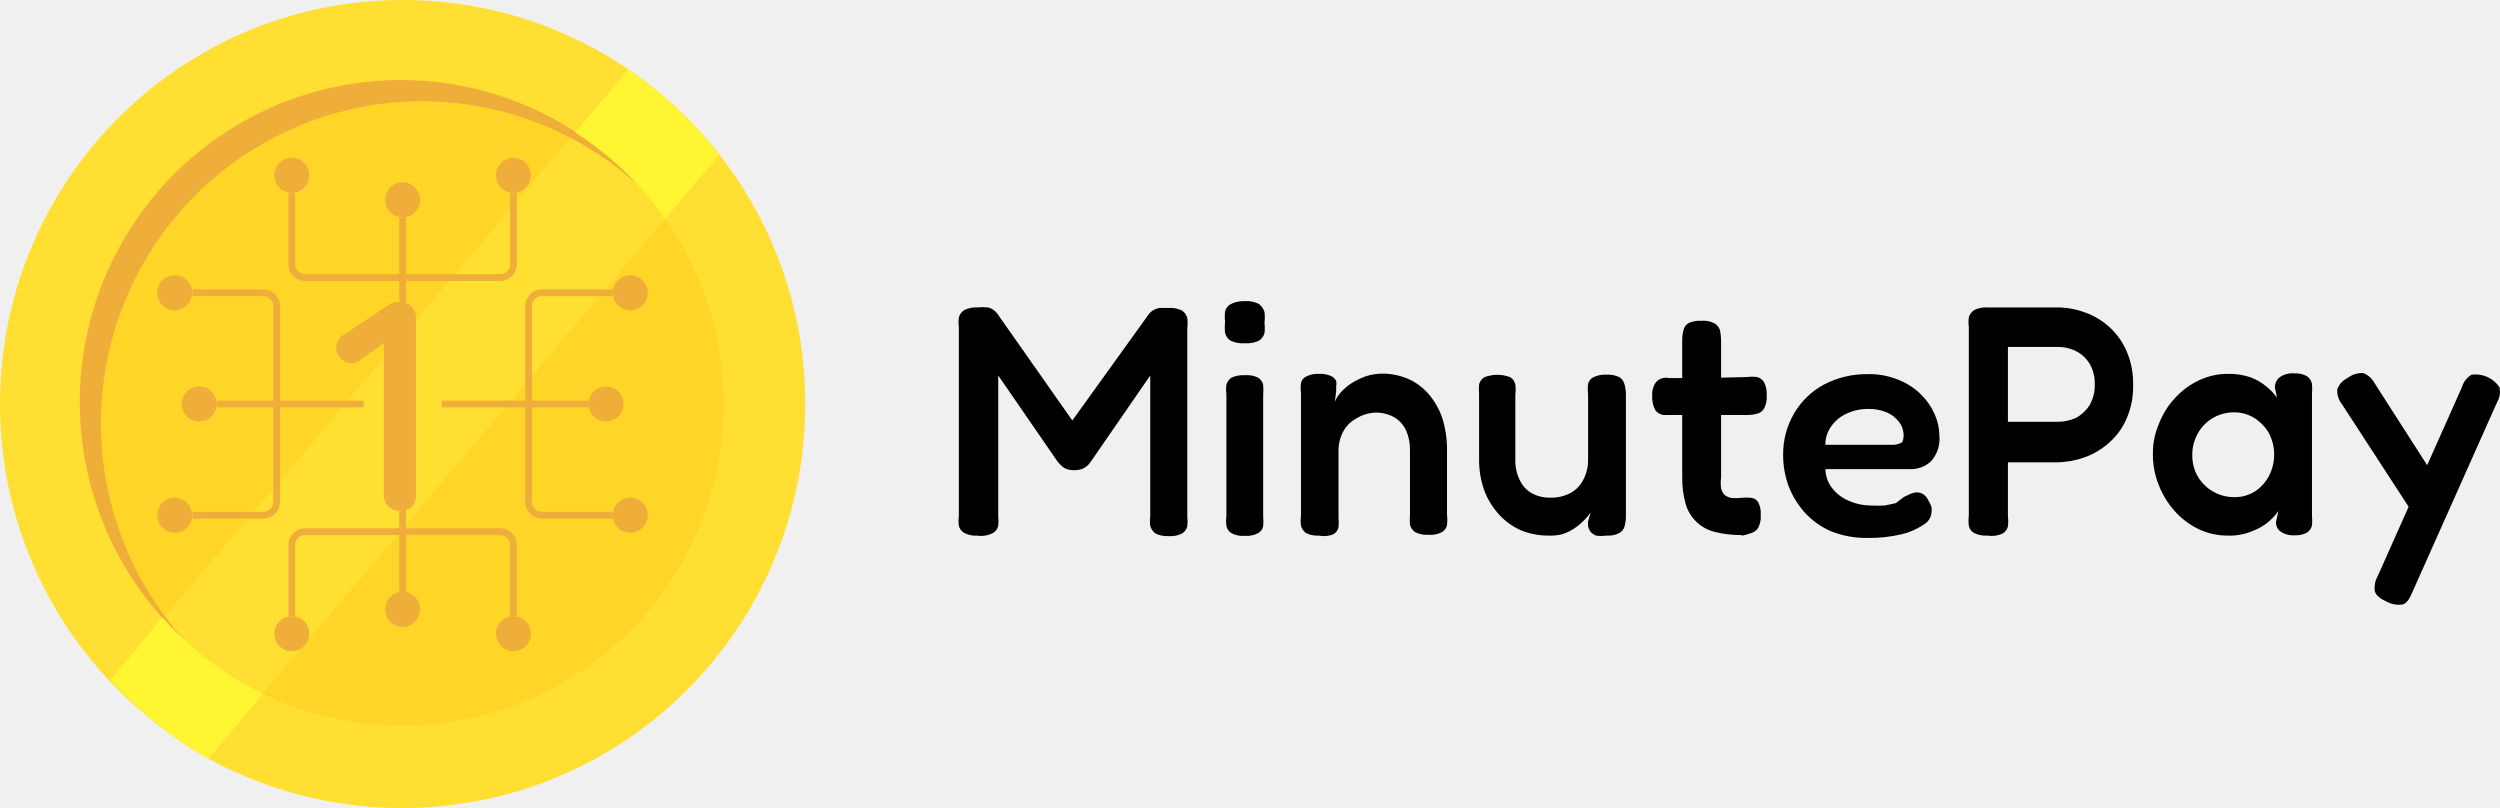
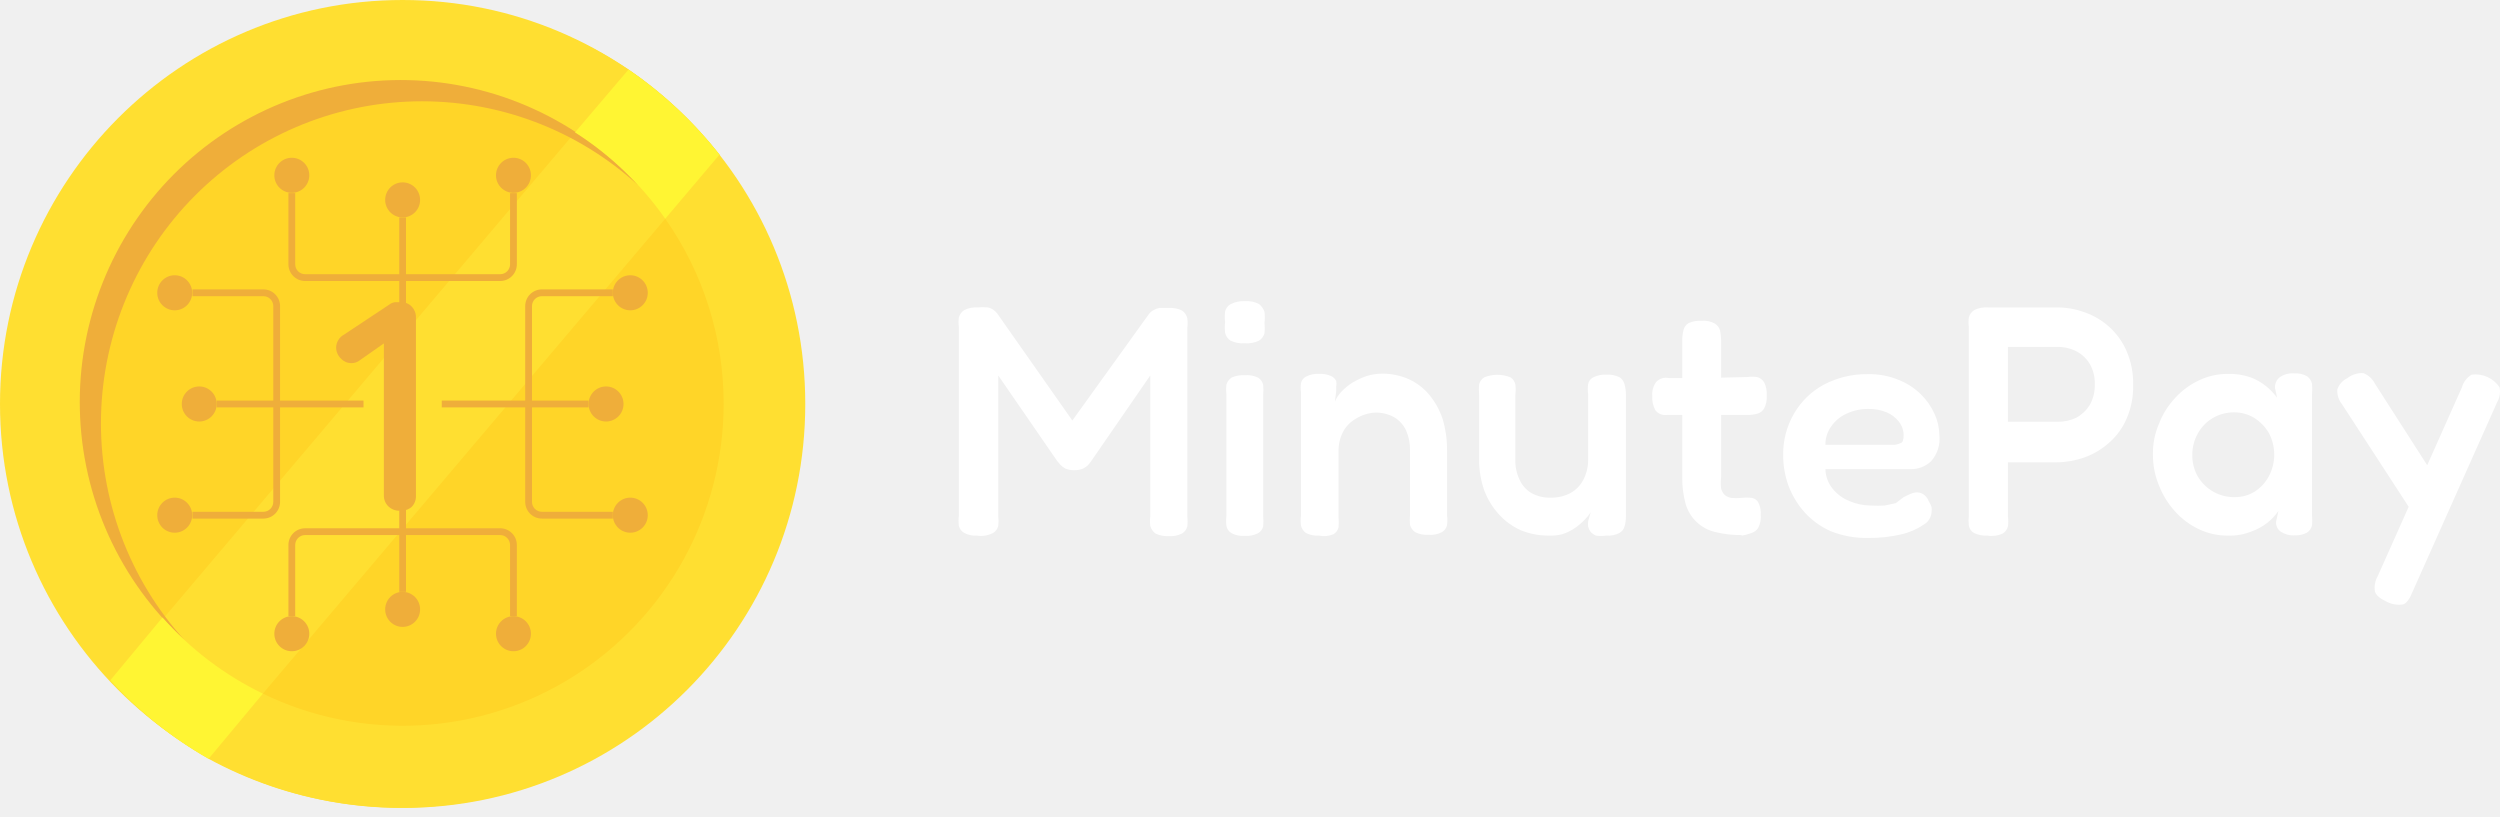
- <svg xmlns="http://www.w3.org/2000/svg" width="260" height="84" viewBox="0 0 260 84" fill="none">
-   <g clip-path="url(#clip0_1_2)">
-     <path d="M41.873 84.027C64.999 84.027 83.747 65.217 83.747 42.014C83.747 18.81 64.999 0 41.873 0C18.747 0 0 18.81 0 42.014C0 65.217 18.747 84.027 41.873 84.027Z" fill="#FFDF31" />
-     <path d="M74.824 16.082C72.132 12.672 68.941 9.69 65.359 7.238C56.83 1.518 46.504 -0.859 36.342 0.558C26.18 1.976 16.892 7.089 10.241 14.927C3.591 22.765 0.042 32.782 0.269 43.073C0.496 53.364 4.482 63.213 11.472 70.748C14.438 73.984 17.887 76.738 21.696 78.912C30.135 83.506 39.891 85.051 49.33 83.287C58.769 81.524 67.318 76.56 73.543 69.226C79.769 61.892 83.294 52.635 83.527 43.004C83.76 33.373 80.688 23.955 74.824 16.326V16.082ZM16.977 64.326L59.8 13.769C63.486 16.113 66.675 19.165 69.183 22.748L27.337 72.136C23.407 70.239 19.887 67.586 16.977 64.326V64.326Z" fill="#FFDF31" />
-     <path d="M59.8 13.769L16.977 64.326C11.621 58.292 8.619 50.518 8.526 42.437C8.432 34.357 11.253 26.515 16.469 20.357C21.685 14.2 28.943 10.141 36.906 8.93C44.869 7.72 53 9.438 59.8 13.769V13.769Z" fill="#FFD528" />
-     <path d="M75.258 42.014C75.253 47.683 73.813 53.259 71.074 58.218C68.335 63.177 64.386 67.358 59.597 70.368C54.809 73.378 49.337 75.119 43.695 75.428C38.052 75.737 32.424 74.605 27.337 72.136L69.183 22.748C73.148 28.384 75.27 35.116 75.258 42.014V42.014Z" fill="#FFD528" />
-     <path d="M66.363 19.265C60.016 13.466 51.687 10.342 43.104 10.543C34.522 10.744 26.347 14.254 20.277 20.345C14.207 26.435 10.708 34.638 10.508 43.249C10.307 51.86 13.421 60.217 19.201 66.585C15.863 63.535 13.176 59.836 11.303 55.714C9.43 51.592 8.41 47.131 8.304 42.602C8.199 38.072 9.011 33.569 10.69 29.363C12.369 25.158 14.881 21.338 18.074 18.134C21.266 14.931 25.074 12.41 29.265 10.726C33.457 9.041 37.945 8.227 42.459 8.332C46.974 8.438 51.419 9.461 55.528 11.341C59.636 13.22 63.322 15.916 66.363 19.265V19.265Z" fill="#EFAE3A" />
-     <path d="M61.21 41.66H45.941V42.367H61.21V41.66Z" fill="#EFAE3A" />
-     <path d="M63.027 43.837C64.031 43.837 64.844 43.02 64.844 42.014C64.844 41.007 64.031 40.191 63.027 40.191C62.023 40.191 61.21 41.007 61.21 42.014C61.21 43.02 62.023 43.837 63.027 43.837Z" fill="#EFAE3A" />
-     <path d="M65.549 32.272C66.553 32.272 67.366 31.456 67.366 30.449C67.366 29.442 66.553 28.626 65.549 28.626C64.546 28.626 63.732 29.442 63.732 30.449C63.732 31.456 64.546 32.272 65.549 32.272Z" fill="#EFAE3A" />
-     <path d="M55.325 42.014H54.62V31.837C54.62 31.375 54.803 30.932 55.128 30.605C55.454 30.279 55.895 30.095 56.355 30.095H63.732V30.803H56.355C56.082 30.803 55.82 30.912 55.627 31.106C55.434 31.299 55.325 31.562 55.325 31.837V42.014Z" fill="#EFAE3A" />
-     <path d="M65.549 55.401C66.553 55.401 67.366 54.585 67.366 53.578C67.366 52.571 66.553 51.755 65.549 51.755C64.546 51.755 63.732 52.571 63.732 53.578C63.732 54.585 64.546 55.401 65.549 55.401Z" fill="#EFAE3A" />
-     <path d="M63.732 53.932H56.355C55.895 53.932 55.454 53.748 55.128 53.422C54.803 53.095 54.62 52.652 54.62 52.191V42.014H55.325V52.191C55.325 52.465 55.434 52.728 55.627 52.922C55.82 53.116 56.082 53.224 56.355 53.224H63.732V53.932Z" fill="#EFAE3A" />
-     <path d="M37.805 41.66H22.537V42.367H37.805V41.66Z" fill="#EFAE3A" />
-     <path d="M20.72 43.837C21.723 43.837 22.537 43.02 22.537 42.014C22.537 41.007 21.723 40.191 20.72 40.191C19.716 40.191 18.903 41.007 18.903 42.014C18.903 43.02 19.716 43.837 20.72 43.837Z" fill="#EFAE3A" />
-     <path d="M18.17 32.272C19.174 32.272 19.988 31.456 19.988 30.449C19.988 29.442 19.174 28.626 18.17 28.626C17.167 28.626 16.353 29.442 16.353 30.449C16.353 31.456 17.167 32.272 18.17 32.272Z" fill="#EFAE3A" />
-     <path d="M29.127 42.014H28.422V31.837C28.422 31.562 28.313 31.299 28.12 31.106C27.927 30.912 27.665 30.803 27.391 30.803H20.015V30.095H27.391C27.852 30.095 28.293 30.279 28.619 30.605C28.944 30.932 29.127 31.375 29.127 31.837V42.014Z" fill="#EFAE3A" />
-     <path d="M18.17 55.401C19.174 55.401 19.988 54.585 19.988 53.578C19.988 52.571 19.174 51.755 18.17 51.755C17.167 51.755 16.353 52.571 16.353 53.578C16.353 54.585 17.167 55.401 18.17 55.401Z" fill="#EFAE3A" />
-     <path d="M27.391 53.932H20.015V53.224H27.391C27.665 53.224 27.927 53.116 28.12 52.922C28.313 52.728 28.422 52.465 28.422 52.191V42.014H29.127V52.191C29.127 52.652 28.944 53.095 28.619 53.422C28.293 53.748 27.852 53.932 27.391 53.932Z" fill="#EFAE3A" />
-     <path d="M42.226 46.231H41.521V61.551H42.226V46.231Z" fill="#EFAE3A" />
-     <path d="M41.873 65.197C42.877 65.197 43.69 64.381 43.69 63.374C43.69 62.367 42.877 61.551 41.873 61.551C40.87 61.551 40.056 62.367 40.056 63.374C40.056 64.381 40.87 65.197 41.873 65.197Z" fill="#EFAE3A" />
-     <path d="M30.347 67.728C31.351 67.728 32.164 66.912 32.164 65.905C32.164 64.898 31.351 64.082 30.347 64.082C29.344 64.082 28.53 64.898 28.53 65.905C28.53 66.912 29.344 67.728 30.347 67.728Z" fill="#EFAE3A" />
-     <path d="M30.7 64.082H29.995V56.68C29.995 56.218 30.178 55.775 30.503 55.449C30.829 55.122 31.27 54.939 31.73 54.939H41.873V55.646H31.73C31.457 55.646 31.195 55.755 31.002 55.949C30.808 56.143 30.7 56.406 30.7 56.68V64.082Z" fill="#EFAE3A" />
-     <path d="M53.399 67.728C54.403 67.728 55.216 66.912 55.216 65.905C55.216 64.898 54.403 64.082 53.399 64.082C52.396 64.082 51.582 64.898 51.582 65.905C51.582 66.912 52.396 67.728 53.399 67.728Z" fill="#EFAE3A" />
-     <path d="M53.752 64.082H53.047V56.68C53.047 56.406 52.938 56.143 52.745 55.949C52.552 55.755 52.29 55.646 52.016 55.646H41.873V54.939H52.016C52.477 54.939 52.918 55.122 53.244 55.449C53.569 55.775 53.752 56.218 53.752 56.68V64.082Z" fill="#EFAE3A" />
-     <path d="M42.226 22.612H41.521V37.932H42.226V22.612Z" fill="#EFAE3A" />
-     <path d="M41.873 22.612C42.877 22.612 43.69 21.796 43.69 20.789C43.69 19.782 42.877 18.966 41.873 18.966C40.87 18.966 40.056 19.782 40.056 20.789C40.056 21.796 40.87 22.612 41.873 22.612Z" fill="#EFAE3A" />
-     <path d="M30.347 20.054C31.351 20.054 32.164 19.238 32.164 18.231C32.164 17.224 31.351 16.408 30.347 16.408C29.344 16.408 28.53 17.224 28.53 18.231C28.53 19.238 29.344 20.054 30.347 20.054Z" fill="#EFAE3A" />
-     <path d="M41.873 29.224H31.73C31.27 29.224 30.829 29.041 30.503 28.714C30.178 28.388 29.995 27.945 29.995 27.483V20.082H30.7V27.483C30.7 27.757 30.808 28.02 31.002 28.214C31.195 28.408 31.457 28.517 31.73 28.517H41.873V29.224Z" fill="#EFAE3A" />
-     <path d="M53.399 20.054C54.403 20.054 55.216 19.238 55.216 18.231C55.216 17.224 54.403 16.408 53.399 16.408C52.396 16.408 51.582 17.224 51.582 18.231C51.582 19.238 52.396 20.054 53.399 20.054Z" fill="#EFAE3A" />
-     <path d="M52.016 29.224H41.873V28.517H52.016C52.29 28.517 52.552 28.408 52.745 28.214C52.938 28.02 53.047 27.757 53.047 27.483V20.082H53.752V27.483C53.752 27.945 53.569 28.388 53.244 28.714C52.918 29.041 52.477 29.224 52.016 29.224V29.224Z" fill="#EFAE3A" />
-     <path d="M41.548 53.116C41.333 53.12 41.119 53.081 40.919 53.002C40.718 52.922 40.536 52.804 40.382 52.653C40.231 52.504 40.112 52.326 40.033 52.13C39.954 51.933 39.916 51.722 39.921 51.51V34.857L40.328 35.429L37.453 37.442C37.194 37.658 36.867 37.774 36.531 37.769C36.326 37.766 36.124 37.721 35.938 37.637C35.751 37.553 35.584 37.431 35.446 37.279C35.292 37.132 35.169 36.954 35.085 36.758C35.001 36.561 34.958 36.35 34.958 36.136C34.964 35.861 35.042 35.593 35.185 35.359C35.328 35.125 35.53 34.933 35.771 34.803L40.49 31.674C40.662 31.537 40.869 31.452 41.087 31.429H41.684C41.895 31.418 42.107 31.454 42.304 31.534C42.5 31.614 42.678 31.736 42.823 31.891C42.968 32.042 43.082 32.221 43.157 32.418C43.231 32.614 43.265 32.824 43.257 33.034V51.592C43.262 51.804 43.223 52.015 43.144 52.211C43.065 52.408 42.946 52.586 42.795 52.735C42.443 53.017 41.997 53.153 41.548 53.116V53.116Z" fill="#EFAE3A" />
-     <path d="M101.592 55.701C101.141 55.733 100.69 55.638 100.29 55.429C100.15 55.352 100.027 55.247 99.929 55.12C99.831 54.994 99.76 54.849 99.721 54.694C99.678 54.341 99.678 53.985 99.721 53.633V34.014C99.676 33.679 99.676 33.341 99.721 33.007C99.808 32.69 100.011 32.418 100.29 32.245C100.719 32.033 101.196 31.94 101.673 31.973C102.025 31.935 102.379 31.935 102.731 31.973C102.937 32.01 103.131 32.094 103.3 32.218C103.455 32.322 103.593 32.45 103.707 32.599L111.843 44.191H111.192L119.491 32.653C119.625 32.486 119.791 32.347 119.979 32.245C120.163 32.136 120.365 32.062 120.576 32.027H121.579C122.047 31.999 122.514 32.093 122.935 32.299C123.205 32.488 123.398 32.768 123.478 33.088C123.523 33.432 123.523 33.779 123.478 34.123V53.742C123.519 54.076 123.519 54.414 123.478 54.748C123.398 55.054 123.204 55.318 122.935 55.483C122.498 55.699 122.011 55.793 121.525 55.755C121.057 55.783 120.59 55.69 120.169 55.483C119.904 55.29 119.712 55.011 119.627 54.694C119.583 54.36 119.583 54.021 119.627 53.687V39.048L113.47 47.973L113.172 48.354C113.012 48.508 112.829 48.637 112.63 48.735C112.337 48.853 112.023 48.909 111.708 48.898C111.401 48.907 111.096 48.851 110.813 48.735C110.621 48.637 110.447 48.508 110.297 48.354L109.945 47.946L103.816 39.048V53.687C103.857 54.021 103.857 54.36 103.816 54.694C103.78 54.847 103.714 54.992 103.621 55.118C103.527 55.244 103.409 55.35 103.273 55.429C102.756 55.698 102.167 55.794 101.592 55.701Z" fill="black" />
-     <path d="M129.444 35.701C128.941 35.738 128.436 35.644 127.98 35.429C127.835 35.338 127.71 35.219 127.612 35.078C127.514 34.938 127.446 34.78 127.41 34.612C127.366 34.242 127.366 33.867 127.41 33.497C127.363 33.126 127.363 32.751 127.41 32.381C127.449 32.219 127.523 32.066 127.626 31.935C127.729 31.804 127.859 31.696 128.007 31.619C128.461 31.395 128.966 31.292 129.471 31.32C129.978 31.28 130.485 31.384 130.936 31.619C131.202 31.829 131.4 32.113 131.505 32.435C131.551 32.815 131.551 33.199 131.505 33.578C131.547 33.94 131.547 34.305 131.505 34.667C131.413 34.981 131.211 35.252 130.936 35.429C130.47 35.647 129.956 35.74 129.444 35.701ZM129.444 55.728C128.975 55.769 128.505 55.674 128.088 55.456C127.947 55.377 127.825 55.268 127.731 55.136C127.637 55.005 127.574 54.853 127.546 54.694C127.501 54.351 127.501 54.003 127.546 53.66V41.007C127.504 40.672 127.504 40.334 127.546 40C127.632 39.697 127.825 39.437 128.088 39.265C128.523 39.075 128.997 38.992 129.471 39.02C129.937 38.984 130.404 39.068 130.827 39.265C130.964 39.349 131.082 39.46 131.176 39.591C131.269 39.722 131.335 39.87 131.37 40.027C131.399 40.38 131.399 40.735 131.37 41.088V53.687C131.4 54.04 131.4 54.395 131.37 54.748C131.334 54.898 131.267 55.038 131.174 55.16C131.08 55.282 130.962 55.383 130.827 55.456C130.401 55.676 129.921 55.771 129.444 55.728V55.728Z" fill="black" />
-     <path d="M137.173 55.701C136.705 55.737 136.236 55.643 135.817 55.429C135.557 55.248 135.373 54.976 135.302 54.667C135.258 54.323 135.258 53.976 135.302 53.633V40.816C135.259 40.491 135.259 40.162 135.302 39.837C135.334 39.689 135.4 39.551 135.494 39.433C135.588 39.315 135.708 39.22 135.844 39.157C136.263 38.942 136.732 38.848 137.2 38.884C137.618 38.861 138.036 38.936 138.421 39.102C138.656 39.206 138.847 39.389 138.963 39.619C139.001 39.817 139.001 40.02 138.963 40.218C138.963 40.408 138.963 40.571 138.963 40.68L138.828 41.769C138.989 41.385 139.218 41.035 139.506 40.735C139.852 40.369 140.244 40.049 140.672 39.782C141.136 39.507 141.627 39.279 142.136 39.102C142.673 38.939 143.23 38.857 143.791 38.857C144.724 38.86 145.647 39.054 146.503 39.429C147.33 39.804 148.063 40.362 148.645 41.061C149.257 41.802 149.727 42.651 150.028 43.565C150.344 44.614 150.499 45.706 150.489 46.803V53.578C150.534 53.922 150.534 54.269 150.489 54.612C150.457 54.767 150.392 54.913 150.299 55.039C150.205 55.166 150.085 55.271 149.947 55.347C149.521 55.568 149.041 55.662 148.564 55.619C148.087 55.652 147.61 55.558 147.181 55.347C146.914 55.167 146.721 54.896 146.638 54.585C146.607 54.241 146.607 53.895 146.638 53.551V46.857C146.659 46.137 146.52 45.422 146.231 44.762C145.967 44.197 145.543 43.724 145.011 43.401C144.39 43.056 143.687 42.886 142.977 42.912C142.285 42.955 141.614 43.17 141.024 43.537C140.445 43.855 139.974 44.338 139.668 44.925C139.342 45.564 139.183 46.276 139.207 46.993V53.796C139.238 54.14 139.238 54.486 139.207 54.83C139.175 54.984 139.11 55.13 139.017 55.257C138.923 55.384 138.803 55.489 138.665 55.565C138.193 55.761 137.673 55.808 137.173 55.701V55.701Z" fill="black" />
-     <path d="M161.066 55.701C160.082 55.709 159.105 55.524 158.191 55.157C157.327 54.778 156.551 54.222 155.913 53.524C155.244 52.796 154.719 51.946 154.367 51.02C154.001 49.981 153.818 48.885 153.825 47.782V41.007C153.794 40.663 153.794 40.317 153.825 39.973C153.902 39.666 154.097 39.401 154.367 39.238C155.238 38.89 156.209 38.89 157.079 39.238C157.213 39.322 157.328 39.434 157.417 39.565C157.506 39.696 157.566 39.844 157.595 40C157.639 40.343 157.639 40.691 157.595 41.034V47.782C157.569 48.506 157.718 49.224 158.029 49.877C158.282 50.456 158.709 50.941 159.249 51.265C159.861 51.609 160.555 51.778 161.256 51.755C161.983 51.777 162.702 51.608 163.344 51.265C163.915 50.946 164.378 50.463 164.673 49.877C165.009 49.231 165.177 48.511 165.161 47.782V40.98C165.117 40.636 165.117 40.289 165.161 39.946C165.191 39.794 165.256 39.651 165.35 39.528C165.444 39.406 165.565 39.306 165.704 39.238C166.133 39.027 166.61 38.933 167.087 38.966C167.555 38.938 168.022 39.031 168.443 39.238C168.705 39.417 168.889 39.69 168.958 40C169.047 40.328 169.092 40.667 169.094 41.007V53.769C169.09 54.091 169.045 54.411 168.958 54.721C168.923 54.871 168.856 55.011 168.762 55.133C168.669 55.255 168.551 55.356 168.416 55.429C167.999 55.647 167.528 55.742 167.06 55.701C166.7 55.753 166.334 55.753 165.975 55.701C165.756 55.61 165.561 55.471 165.405 55.292C165.291 55.128 165.208 54.943 165.161 54.748C165.146 54.567 165.146 54.385 165.161 54.204L165.432 53.279C165.262 53.546 165.062 53.792 164.836 54.014C164.531 54.337 164.195 54.629 163.832 54.884C163.409 55.181 162.942 55.41 162.449 55.565C161.997 55.676 161.531 55.721 161.066 55.701V55.701Z" fill="black" />
-     <path d="M173.568 39.32H177.067L181.704 39.211C182.046 39.166 182.393 39.166 182.735 39.211C183.04 39.291 183.302 39.486 183.467 39.755C183.678 40.186 183.771 40.664 183.738 41.143C183.772 41.604 183.679 42.065 183.467 42.476C183.392 42.61 183.291 42.727 183.17 42.82C183.049 42.914 182.91 42.982 182.762 43.02C182.426 43.113 182.08 43.159 181.731 43.157H177.202H173.324C173.104 43.184 172.881 43.153 172.676 43.067C172.472 42.981 172.293 42.843 172.158 42.667C171.909 42.209 171.796 41.69 171.833 41.17C171.789 40.656 171.934 40.143 172.239 39.728C172.405 39.548 172.616 39.416 172.849 39.344C173.083 39.273 173.331 39.264 173.568 39.32ZM181.189 55.646C180.23 55.664 179.272 55.554 178.341 55.32C177.624 55.147 176.965 54.786 176.431 54.275C175.898 53.764 175.509 53.119 175.304 52.408C175.06 51.522 174.941 50.606 174.951 49.687V35.374C174.949 35.016 174.995 34.659 175.087 34.313C175.121 34.166 175.184 34.028 175.273 33.906C175.361 33.785 175.473 33.682 175.602 33.605C176.028 33.415 176.493 33.331 176.958 33.361C177.427 33.32 177.897 33.414 178.314 33.633C178.591 33.795 178.795 34.058 178.884 34.367C178.951 34.699 178.987 35.036 178.992 35.374V49.66C178.944 50.039 178.944 50.423 178.992 50.803C179.057 51.059 179.188 51.294 179.372 51.483C179.571 51.636 179.804 51.738 180.05 51.782C180.393 51.815 180.738 51.815 181.081 51.782C181.45 51.737 181.823 51.737 182.193 51.782C182.336 51.805 182.472 51.861 182.59 51.946C182.708 52.031 182.804 52.143 182.871 52.272C183.065 52.669 183.15 53.11 183.115 53.551C183.155 54.021 183.061 54.493 182.843 54.912C182.664 55.179 182.394 55.372 182.084 55.456C181.75 55.578 181.405 55.669 181.053 55.728L181.189 55.646Z" fill="black" />
-     <path d="M194.234 55.946C192.916 55.968 191.607 55.727 190.383 55.238C189.353 54.78 188.43 54.113 187.671 53.279C186.961 52.479 186.4 51.557 186.016 50.558C185.637 49.53 185.444 48.443 185.447 47.347C185.421 45.818 185.815 44.312 186.586 42.993C187.324 41.73 188.394 40.695 189.678 40C191.083 39.264 192.649 38.89 194.234 38.912C195.339 38.884 196.438 39.088 197.461 39.51C198.322 39.849 199.105 40.358 199.766 41.007C200.373 41.597 200.861 42.299 201.204 43.075C201.515 43.759 201.681 44.5 201.692 45.252C201.747 45.741 201.698 46.237 201.549 46.706C201.399 47.175 201.152 47.607 200.824 47.973C200.245 48.518 199.475 48.811 198.682 48.789H189.84C189.856 49.523 190.113 50.231 190.573 50.803C191.037 51.384 191.645 51.834 192.335 52.109C193.02 52.408 193.758 52.565 194.505 52.571C195.011 52.603 195.518 52.603 196.024 52.571L197.163 52.327L197.976 51.701L198.654 51.374C198.836 51.295 199.028 51.24 199.224 51.211C199.488 51.188 199.752 51.245 199.983 51.374C200.255 51.549 200.464 51.806 200.58 52.109C200.706 52.304 200.806 52.514 200.878 52.735C200.902 52.915 200.902 53.098 200.878 53.279C200.858 53.543 200.773 53.798 200.632 54.021C200.49 54.244 200.295 54.428 200.065 54.558C199.365 55.034 198.583 55.376 197.759 55.565C196.604 55.836 195.42 55.964 194.234 55.946V55.946ZM189.84 46.258H196.783C197.093 46.279 197.403 46.213 197.678 46.068C197.868 46.068 197.976 45.687 197.976 45.279C197.977 44.766 197.805 44.267 197.488 43.864C197.155 43.432 196.716 43.095 196.214 42.884C195.613 42.634 194.966 42.514 194.315 42.531C193.529 42.519 192.75 42.687 192.037 43.02C191.393 43.31 190.839 43.771 190.437 44.354C190.038 44.907 189.829 45.575 189.84 46.258V46.258Z" fill="black" />
-     <path d="M206.682 55.701C206.205 55.734 205.728 55.64 205.299 55.429C205.156 55.352 205.033 55.243 204.939 55.111C204.845 54.979 204.783 54.827 204.756 54.667C204.715 54.323 204.715 53.976 204.756 53.633V34.014C204.712 33.679 204.712 33.341 204.756 33.007C204.844 32.69 205.047 32.418 205.326 32.245C205.755 32.033 206.232 31.94 206.709 31.973H213.896C214.895 31.967 215.887 32.142 216.825 32.49C217.768 32.82 218.636 33.338 219.374 34.014C220.142 34.71 220.753 35.564 221.164 36.517C221.641 37.624 221.872 38.822 221.842 40.027C221.877 41.233 221.646 42.432 221.164 43.537C220.752 44.498 220.132 45.353 219.347 46.041C218.601 46.706 217.736 47.224 216.798 47.565C215.857 47.899 214.867 48.073 213.869 48.082H208.824V53.714C208.867 54.058 208.867 54.405 208.824 54.748C208.745 55.054 208.551 55.318 208.282 55.483C207.783 55.717 207.225 55.793 206.682 55.701V55.701ZM208.824 43.864H213.977C214.641 43.874 215.299 43.734 215.903 43.456C216.477 43.149 216.962 42.699 217.313 42.15C217.695 41.48 217.883 40.717 217.855 39.946C217.874 39.234 217.706 38.53 217.367 37.905C217.044 37.345 216.575 36.884 216.011 36.571C215.377 36.234 214.668 36.066 213.95 36.082H208.824V43.864Z" fill="black" />
-     <path d="M238.657 55.673C238.14 55.711 237.625 55.577 237.192 55.292C237.033 55.179 236.905 55.027 236.82 54.852C236.735 54.676 236.695 54.481 236.704 54.286L236.948 53.143C236.285 54.109 235.336 54.842 234.236 55.238C233.429 55.575 232.56 55.733 231.687 55.701C230.656 55.708 229.637 55.485 228.703 55.048C227.758 54.603 226.909 53.974 226.208 53.197C225.485 52.402 224.915 51.48 224.527 50.476C224.098 49.442 223.886 48.331 223.903 47.211C223.887 46.135 224.1 45.068 224.527 44.082C224.911 43.07 225.492 42.145 226.236 41.361C226.938 40.592 227.786 39.972 228.731 39.537C229.656 39.103 230.665 38.88 231.687 38.884C232.488 38.861 233.287 38.981 234.046 39.238C234.647 39.461 235.206 39.783 235.7 40.191C236.119 40.532 236.492 40.925 236.812 41.361L236.595 40.354C236.58 40.142 236.617 39.93 236.702 39.735C236.787 39.541 236.918 39.37 237.084 39.238C237.518 38.932 238.046 38.787 238.575 38.83C239.047 38.796 239.518 38.9 239.931 39.129C240.195 39.319 240.379 39.6 240.446 39.918C240.477 40.281 240.477 40.645 240.446 41.007V53.605C240.477 53.95 240.477 54.295 240.446 54.639C240.412 54.797 240.346 54.945 240.253 55.076C240.159 55.207 240.041 55.317 239.904 55.401C239.519 55.6 239.089 55.694 238.657 55.673V55.673ZM232.419 51.701C233.146 51.708 233.86 51.51 234.48 51.129C235.093 50.736 235.597 50.193 235.945 49.551C236.32 48.853 236.516 48.072 236.516 47.279C236.516 46.486 236.32 45.705 235.945 45.007C235.568 44.376 235.048 43.844 234.426 43.456C233.796 43.074 233.073 42.877 232.338 42.884C231.556 42.878 230.787 43.085 230.114 43.483C229.463 43.868 228.929 44.423 228.568 45.088C228.181 45.777 227.984 46.557 227.998 47.347C227.987 48.12 228.184 48.881 228.568 49.551C228.962 50.22 229.527 50.771 230.203 51.149C230.88 51.527 231.645 51.717 232.419 51.701Z" fill="black" />
-     <path d="M251.403 54.095L243.565 42.041C243.211 41.605 243.037 41.05 243.077 40.49C243.261 39.975 243.642 39.554 244.135 39.32C244.606 38.952 245.193 38.769 245.789 38.803C246.306 39.007 246.73 39.395 246.982 39.891L253.193 49.578L251.403 54.095ZM248.23 62.585C247.525 62.258 247.091 61.905 246.982 61.497C246.902 60.952 247.007 60.396 247.281 59.918L256.04 40.272C256.194 39.723 256.554 39.255 257.044 38.966C257.601 38.89 258.168 38.972 258.681 39.203C259.194 39.434 259.632 39.804 259.946 40.272C260.062 40.801 259.975 41.355 259.702 41.823L250.888 61.578C250.589 62.313 250.264 62.748 249.911 62.857C249.336 62.95 248.747 62.855 248.23 62.585Z" fill="black" />
-     <path d="M27.337 72.136L21.696 78.912C17.887 76.738 14.438 73.984 11.472 70.748L16.896 64.218C19.819 67.525 23.369 70.216 27.337 72.136V72.136Z" fill="#FFF533" />
-     <path d="M74.824 16.082L69.183 22.748C66.675 19.165 63.486 16.113 59.8 13.769L65.359 7.238C68.941 9.69 72.132 12.672 74.824 16.082V16.082Z" fill="#FFF533" />
-   </g>
-   <defs>
-     <clipPath id="clip0_1_2">
-       <rect width="260" height="84" fill="white" />
-     </clipPath>
-   </defs>
+ <svg xmlns="http://www.w3.org/2000/svg" width="150" height="49" viewBox="0 0 150 49" fill="none">
+   <path d="M24.158 48.478C37.5 48.478 48.316 37.626 48.316 24.239C48.316 10.852 37.5 0 24.158 0C10.816 0 0 10.852 0 24.239C0 37.626 10.816 48.478 24.158 48.478Z" fill="#FFDF31" />
+   <path d="M43.169 9.278C41.615 7.311 39.774 5.591 37.708 4.176C32.787 0.876 26.829 -0.496 20.967 0.322C15.104 1.14 9.745 4.09 5.909 8.612C2.072 13.134 0.024 18.913 0.155 24.85C0.286 30.787 2.586 36.469 6.618 40.817C8.33 42.684 10.32 44.272 12.517 45.527C17.386 48.177 23.015 49.068 28.46 48.051C33.906 47.034 38.838 44.17 42.429 39.939C46.021 35.708 48.055 30.366 48.189 24.81C48.324 19.254 46.551 13.82 43.169 9.419V9.278ZM9.795 37.112L34.5 7.944C36.627 9.296 38.467 11.057 39.914 13.124L15.772 41.618C13.504 40.523 11.473 38.992 9.795 37.112V37.112Z" fill="#FFDF31" />
+   <path d="M34.5 7.944L9.795 37.112C6.704 33.63 4.973 29.145 4.919 24.483C4.865 19.822 6.492 15.297 9.501 11.745C12.511 8.192 16.698 5.851 21.292 5.152C25.886 4.454 30.577 5.445 34.5 7.944V7.944Z" fill="#FFD528" />
+   <path d="M43.419 24.239C43.416 27.51 42.585 30.727 41.005 33.588C39.425 36.449 37.146 38.861 34.384 40.597C31.621 42.334 28.464 43.339 25.209 43.517C21.954 43.695 18.706 43.042 15.772 41.618L39.914 13.124C42.201 16.376 43.426 20.259 43.419 24.239V24.239Z" fill="#FFD528" />
+   <path d="M38.287 11.115C34.625 7.769 29.82 5.967 24.868 6.083C19.917 6.199 15.2 8.224 11.698 11.738C8.196 15.251 6.178 19.984 6.062 24.952C5.947 29.919 7.743 34.741 11.078 38.415C9.152 36.655 7.602 34.521 6.521 32.143C5.44 29.765 4.852 27.191 4.791 24.578C4.73 21.965 5.198 19.367 6.167 16.941C7.136 14.514 8.585 12.31 10.427 10.462C12.269 8.614 14.466 7.16 16.884 6.188C19.302 5.216 21.892 4.746 24.496 4.807C27.101 4.868 29.666 5.459 32.036 6.543C34.406 7.627 36.533 9.182 38.287 11.115V11.115Z" fill="#EFAE3A" />
+   <path d="M35.314 24.035H26.505V24.443H35.314V24.035Z" fill="#EFAE3A" />
+   <path d="M36.362 25.291C36.941 25.291 37.411 24.82 37.411 24.239C37.411 23.658 36.941 23.187 36.362 23.187C35.783 23.187 35.314 23.658 35.314 24.239C35.314 24.82 35.783 25.291 36.362 25.291Z" fill="#EFAE3A" />
+   <path d="M37.817 18.619C38.396 18.619 38.866 18.148 38.866 17.567C38.866 16.986 38.396 16.515 37.817 16.515C37.238 16.515 36.769 16.986 36.769 17.567C36.769 18.148 37.238 18.619 37.817 18.619Z" fill="#EFAE3A" />
+   <path d="M31.919 24.239H31.512V18.368C31.512 18.101 31.617 17.846 31.805 17.657C31.993 17.469 32.248 17.363 32.513 17.363H36.769V17.771H32.513C32.356 17.771 32.204 17.834 32.093 17.946C31.981 18.058 31.919 18.209 31.919 18.368V24.239Z" fill="#EFAE3A" />
+   <path d="M37.817 31.963C38.396 31.963 38.866 31.492 38.866 30.911C38.866 30.33 38.396 29.859 37.817 29.859C37.238 29.859 36.769 30.33 36.769 30.911C36.769 31.492 37.238 31.963 37.817 31.963Z" fill="#EFAE3A" />
+   <path d="M36.769 31.115H32.513C32.248 31.115 31.993 31.009 31.805 30.821C31.617 30.632 31.512 30.377 31.512 30.11V24.239H31.919V30.11C31.919 30.269 31.981 30.42 32.093 30.532C32.204 30.644 32.356 30.707 32.513 30.707H36.769V31.115Z" fill="#EFAE3A" />
+   <path d="M21.811 24.035H13.002V24.443H21.811V24.035Z" fill="#EFAE3A" />
+   <path d="M11.954 25.291C12.533 25.291 13.002 24.82 13.002 24.239C13.002 23.658 12.533 23.187 11.954 23.187C11.375 23.187 10.906 23.658 10.906 24.239C10.906 24.82 11.375 25.291 11.954 25.291Z" fill="#EFAE3A" />
+   <path d="M10.483 18.619C11.062 18.619 11.531 18.148 11.531 17.567C11.531 16.986 11.062 16.515 10.483 16.515C9.904 16.515 9.435 16.986 9.435 17.567C9.435 18.148 9.904 18.619 10.483 18.619Z" fill="#EFAE3A" />
+   <path d="M16.804 24.239H16.397V18.368C16.397 18.209 16.335 18.058 16.223 17.946C16.112 17.834 15.961 17.771 15.803 17.771H11.547V17.363H15.803C16.069 17.363 16.323 17.469 16.511 17.657C16.699 17.846 16.804 18.101 16.804 18.368V24.239Z" fill="#EFAE3A" />
+   <path d="M10.483 31.963C11.062 31.963 11.531 31.492 11.531 30.911C11.531 30.33 11.062 29.859 10.483 29.859C9.904 29.859 9.435 30.33 9.435 30.911C9.435 31.492 9.904 31.963 10.483 31.963Z" fill="#EFAE3A" />
+   <path d="M15.803 31.115H11.547V30.707H15.803C15.961 30.707 16.112 30.644 16.223 30.532C16.335 30.42 16.397 30.269 16.397 30.11V24.239H16.804V30.11C16.804 30.377 16.699 30.632 16.511 30.821C16.323 31.009 16.069 31.115 15.803 31.115Z" fill="#EFAE3A" />
+   <path d="M24.361 26.672H23.955V35.511H24.361V26.672Z" fill="#EFAE3A" />
+   <path d="M24.158 37.614C24.737 37.614 25.206 37.144 25.206 36.563C25.206 35.982 24.737 35.511 24.158 35.511C23.579 35.511 23.11 35.982 23.11 36.563C23.11 37.144 23.579 37.614 24.158 37.614Z" fill="#EFAE3A" />
+   <path d="M17.508 39.074C18.087 39.074 18.557 38.603 18.557 38.023C18.557 37.442 18.087 36.971 17.508 36.971C16.929 36.971 16.46 37.442 16.46 38.023C16.46 38.603 16.929 39.074 17.508 39.074Z" fill="#EFAE3A" />
+   <path d="M17.712 36.971H17.305V32.701C17.305 32.434 17.41 32.179 17.598 31.99C17.786 31.802 18.041 31.696 18.306 31.696H24.158V32.104H18.306C18.149 32.104 17.997 32.167 17.886 32.279C17.774 32.391 17.712 32.542 17.712 32.701V36.971Z" fill="#EFAE3A" />
+   <path d="M30.808 39.074C31.387 39.074 31.856 38.603 31.856 38.023C31.856 37.442 31.387 36.971 30.808 36.971C30.229 36.971 29.759 37.442 29.759 38.023C29.759 38.603 30.229 39.074 30.808 39.074Z" fill="#EFAE3A" />
+   <path d="M31.011 36.971H30.604V32.701C30.604 32.542 30.542 32.391 30.43 32.279C30.319 32.167 30.168 32.104 30.01 32.104H24.158V31.696H30.01C30.275 31.696 30.53 31.802 30.718 31.99C30.906 32.179 31.011 32.434 31.011 32.701V36.971Z" fill="#EFAE3A" />
+   <path d="M24.361 13.046H23.955V21.884H24.361V13.046Z" fill="#EFAE3A" />
+   <path d="M24.158 13.046C24.737 13.046 25.206 12.575 25.206 11.994C25.206 11.413 24.737 10.942 24.158 10.942C23.579 10.942 23.11 11.413 23.11 11.994C23.11 12.575 23.579 13.046 24.158 13.046Z" fill="#EFAE3A" />
+   <path d="M17.508 11.57C18.087 11.57 18.557 11.099 18.557 10.518C18.557 9.937 18.087 9.466 17.508 9.466C16.929 9.466 16.46 9.937 16.46 10.518C16.46 11.099 16.929 11.57 17.508 11.57Z" fill="#EFAE3A" />
+   <path d="M24.158 16.86H18.306C18.041 16.86 17.786 16.755 17.598 16.566C17.41 16.378 17.305 16.122 17.305 15.856V11.586H17.712V15.856C17.712 16.014 17.774 16.166 17.886 16.278C17.997 16.39 18.149 16.452 18.306 16.452H24.158V16.86Z" fill="#EFAE3A" />
+   <path d="M30.808 11.57C31.387 11.57 31.856 11.099 31.856 10.518C31.856 9.937 31.387 9.466 30.808 9.466C30.229 9.466 29.759 9.937 29.759 10.518C29.759 11.099 30.229 11.57 30.808 11.57Z" fill="#EFAE3A" />
+   <path d="M30.01 16.86H24.158V16.452H30.01C30.168 16.452 30.319 16.39 30.43 16.278C30.542 16.166 30.604 16.014 30.604 15.856V11.586H31.011V15.856C31.011 16.122 30.906 16.378 30.718 16.566C30.53 16.755 30.275 16.86 30.01 16.86V16.86Z" fill="#EFAE3A" />
+   <path d="M23.97 30.644C23.846 30.646 23.723 30.624 23.607 30.578C23.492 30.532 23.387 30.464 23.298 30.377C23.211 30.291 23.142 30.189 23.096 30.075C23.051 29.962 23.029 29.84 23.032 29.718V20.11L23.266 20.44L21.608 21.602C21.459 21.726 21.27 21.793 21.076 21.79C20.958 21.788 20.841 21.763 20.733 21.714C20.626 21.665 20.529 21.595 20.45 21.507C20.361 21.422 20.29 21.32 20.242 21.207C20.193 21.093 20.168 20.971 20.168 20.848C20.172 20.69 20.217 20.535 20.299 20.4C20.382 20.265 20.498 20.154 20.638 20.079L23.36 18.273C23.459 18.195 23.579 18.146 23.704 18.132H24.049C24.171 18.126 24.293 18.147 24.406 18.193C24.52 18.239 24.622 18.309 24.706 18.399C24.79 18.486 24.855 18.59 24.898 18.703C24.941 18.816 24.961 18.937 24.956 19.058V29.765C24.959 29.887 24.937 30.009 24.891 30.122C24.845 30.236 24.777 30.338 24.69 30.424C24.487 30.587 24.229 30.666 23.97 30.644V30.644Z" fill="#EFAE3A" />
+   <path d="M58.611 32.136C58.352 32.154 58.092 32.1 57.861 31.979C57.78 31.934 57.709 31.874 57.652 31.801C57.596 31.728 57.555 31.644 57.532 31.555C57.507 31.351 57.507 31.146 57.532 30.942V19.623C57.506 19.431 57.506 19.235 57.532 19.043C57.582 18.86 57.7 18.703 57.861 18.603C58.108 18.481 58.383 18.427 58.658 18.446C58.861 18.424 59.066 18.424 59.269 18.446C59.387 18.468 59.5 18.516 59.597 18.587C59.687 18.648 59.766 18.722 59.832 18.807L64.526 25.495H64.15L68.938 18.839C69.016 18.742 69.111 18.662 69.22 18.603C69.326 18.54 69.442 18.497 69.564 18.477H70.143C70.413 18.461 70.682 18.515 70.925 18.634C71.081 18.743 71.192 18.905 71.238 19.09C71.264 19.288 71.264 19.488 71.238 19.686V31.005C71.262 31.198 71.262 31.393 71.238 31.586C71.192 31.763 71.08 31.914 70.925 32.01C70.673 32.135 70.392 32.189 70.112 32.167C69.842 32.183 69.572 32.129 69.329 32.01C69.176 31.898 69.066 31.738 69.016 31.555C68.992 31.362 68.992 31.167 69.016 30.974V22.528L65.465 27.677L65.293 27.897C65.2 27.986 65.095 28.06 64.98 28.117C64.811 28.185 64.63 28.217 64.448 28.211C64.271 28.216 64.095 28.184 63.931 28.117C63.821 28.06 63.72 27.986 63.634 27.897L63.431 27.661L59.895 22.528V30.974C59.918 31.167 59.918 31.362 59.895 31.555C59.874 31.643 59.836 31.726 59.782 31.799C59.728 31.872 59.66 31.933 59.582 31.979C59.283 32.134 58.943 32.189 58.611 32.136Z" fill="white" />
+   <path d="M74.68 20.597C74.39 20.618 74.099 20.564 73.835 20.44C73.752 20.387 73.68 20.319 73.624 20.238C73.567 20.157 73.528 20.066 73.507 19.969C73.481 19.755 73.481 19.539 73.507 19.325C73.48 19.112 73.48 18.895 73.507 18.682C73.53 18.588 73.572 18.5 73.632 18.424C73.691 18.349 73.766 18.286 73.851 18.242C74.113 18.113 74.404 18.053 74.696 18.069C74.988 18.046 75.281 18.106 75.541 18.242C75.695 18.363 75.809 18.527 75.87 18.713C75.896 18.932 75.896 19.153 75.87 19.372C75.893 19.581 75.893 19.792 75.87 20C75.816 20.182 75.7 20.338 75.541 20.44C75.272 20.566 74.976 20.62 74.68 20.597ZM74.68 32.151C74.41 32.175 74.139 32.12 73.898 31.994C73.817 31.949 73.746 31.886 73.692 31.81C73.638 31.734 73.601 31.647 73.585 31.555C73.56 31.357 73.56 31.156 73.585 30.958V23.658C73.561 23.465 73.561 23.27 73.585 23.077C73.635 22.903 73.746 22.752 73.898 22.653C74.149 22.544 74.423 22.495 74.696 22.512C74.965 22.491 75.234 22.54 75.478 22.653C75.557 22.702 75.626 22.766 75.679 22.841C75.733 22.917 75.771 23.002 75.791 23.093C75.808 23.297 75.808 23.502 75.791 23.705V30.974C75.809 31.177 75.809 31.382 75.791 31.586C75.771 31.672 75.732 31.753 75.678 31.824C75.624 31.894 75.556 31.952 75.478 31.994C75.233 32.121 74.956 32.176 74.68 32.151V32.151Z" fill="white" />
+   <path d="M79.14 32.136C78.869 32.157 78.599 32.102 78.357 31.979C78.207 31.874 78.101 31.717 78.06 31.539C78.034 31.341 78.034 31.14 78.06 30.942V23.548C78.035 23.361 78.035 23.171 78.06 22.983C78.078 22.898 78.116 22.818 78.171 22.75C78.225 22.682 78.294 22.627 78.373 22.591C78.614 22.467 78.885 22.413 79.155 22.434C79.397 22.42 79.637 22.463 79.859 22.559C79.995 22.619 80.105 22.725 80.172 22.858C80.194 22.972 80.194 23.089 80.172 23.203C80.172 23.313 80.172 23.407 80.172 23.47L80.094 24.098C80.187 23.877 80.32 23.674 80.485 23.501C80.685 23.29 80.911 23.105 81.158 22.952C81.426 22.793 81.709 22.662 82.003 22.559C82.312 22.465 82.634 22.418 82.957 22.418C83.496 22.419 84.028 22.532 84.522 22.748C84.999 22.964 85.422 23.286 85.758 23.689C86.111 24.117 86.382 24.607 86.556 25.134C86.738 25.739 86.828 26.369 86.822 27.002V30.911C86.848 31.109 86.848 31.309 86.822 31.508C86.804 31.597 86.766 31.681 86.712 31.754C86.658 31.827 86.589 31.888 86.509 31.931C86.263 32.059 85.987 32.113 85.711 32.088C85.436 32.108 85.161 32.053 84.913 31.931C84.759 31.828 84.648 31.672 84.6 31.492C84.582 31.293 84.582 31.094 84.6 30.895V27.033C84.612 26.618 84.532 26.205 84.365 25.825C84.213 25.499 83.968 25.226 83.661 25.04C83.303 24.84 82.897 24.742 82.488 24.757C82.088 24.782 81.701 24.906 81.361 25.118C81.027 25.302 80.755 25.58 80.579 25.919C80.391 26.287 80.299 26.698 80.313 27.112V31.037C80.331 31.235 80.331 31.435 80.313 31.633C80.295 31.722 80.257 31.806 80.203 31.88C80.149 31.953 80.08 32.013 80 32.057C79.728 32.17 79.428 32.197 79.14 32.136V32.136Z" fill="white" />
+   <path d="M92.924 32.136C92.356 32.141 91.793 32.034 91.266 31.822C90.767 31.603 90.319 31.282 89.951 30.88C89.565 30.459 89.262 29.969 89.059 29.435C88.848 28.835 88.742 28.203 88.746 27.567V23.658C88.729 23.46 88.729 23.26 88.746 23.062C88.791 22.884 88.903 22.732 89.059 22.638C89.562 22.437 90.122 22.437 90.624 22.638C90.701 22.686 90.768 22.75 90.819 22.826C90.87 22.902 90.905 22.987 90.921 23.077C90.947 23.275 90.947 23.476 90.921 23.674V27.567C90.906 27.984 90.992 28.399 91.172 28.776C91.318 29.11 91.564 29.389 91.876 29.577C92.229 29.775 92.629 29.872 93.034 29.859C93.453 29.872 93.868 29.774 94.238 29.577C94.568 29.392 94.835 29.113 95.005 28.776C95.199 28.403 95.296 27.987 95.287 27.567V23.642C95.261 23.444 95.261 23.244 95.287 23.046C95.304 22.958 95.341 22.876 95.396 22.805C95.45 22.734 95.52 22.677 95.6 22.638C95.847 22.516 96.123 22.462 96.398 22.481C96.668 22.464 96.937 22.518 97.18 22.638C97.331 22.741 97.437 22.898 97.477 23.077C97.528 23.267 97.555 23.462 97.555 23.658V31.021C97.554 31.207 97.527 31.391 97.477 31.57C97.457 31.657 97.418 31.738 97.364 31.808C97.31 31.878 97.242 31.936 97.164 31.979C96.924 32.105 96.652 32.159 96.382 32.136C96.174 32.166 95.964 32.166 95.756 32.136C95.63 32.083 95.518 32.003 95.427 31.9C95.361 31.805 95.314 31.699 95.287 31.586C95.278 31.482 95.278 31.377 95.287 31.272L95.443 30.738C95.345 30.892 95.229 31.034 95.099 31.162C94.923 31.349 94.729 31.517 94.52 31.665C94.276 31.836 94.007 31.968 93.722 32.057C93.461 32.121 93.192 32.147 92.924 32.136V32.136Z" fill="white" />
+   <path d="M100.137 22.685H102.155L104.831 22.622C105.028 22.596 105.228 22.596 105.426 22.622C105.601 22.668 105.753 22.78 105.848 22.936C105.97 23.184 106.024 23.461 106.004 23.737C106.024 24.003 105.97 24.269 105.848 24.506C105.805 24.583 105.746 24.65 105.676 24.704C105.607 24.758 105.527 24.798 105.441 24.82C105.248 24.873 105.047 24.9 104.847 24.898H102.234H99.996C99.869 24.914 99.74 24.896 99.623 24.847C99.504 24.797 99.401 24.718 99.323 24.616C99.18 24.352 99.115 24.052 99.136 23.752C99.111 23.456 99.194 23.16 99.37 22.92C99.466 22.817 99.588 22.74 99.722 22.699C99.857 22.658 100 22.653 100.137 22.685ZM104.534 32.104C103.98 32.114 103.428 32.051 102.891 31.916C102.477 31.816 102.097 31.608 101.789 31.313C101.481 31.018 101.257 30.646 101.138 30.236C100.998 29.725 100.929 29.196 100.935 28.666V20.409C100.934 20.202 100.96 19.996 101.013 19.796C101.033 19.712 101.069 19.632 101.12 19.562C101.171 19.491 101.236 19.432 101.311 19.388C101.556 19.278 101.825 19.23 102.093 19.247C102.363 19.223 102.635 19.278 102.875 19.404C103.035 19.497 103.153 19.649 103.204 19.828C103.243 20.019 103.264 20.213 103.266 20.409V28.65C103.239 28.869 103.239 29.091 103.266 29.31C103.304 29.458 103.379 29.593 103.485 29.702C103.6 29.79 103.734 29.849 103.877 29.875C104.074 29.894 104.273 29.894 104.471 29.875C104.684 29.849 104.9 29.849 105.113 29.875C105.195 29.888 105.274 29.92 105.342 29.969C105.41 30.018 105.465 30.083 105.504 30.157C105.616 30.386 105.665 30.641 105.645 30.895C105.668 31.166 105.614 31.439 105.488 31.68C105.385 31.835 105.229 31.946 105.05 31.994C104.857 32.065 104.658 32.117 104.455 32.151L104.534 32.104Z" fill="white" />
+   <path d="M112.06 32.277C111.299 32.29 110.544 32.151 109.838 31.869C109.244 31.605 108.711 31.22 108.273 30.738C107.863 30.277 107.54 29.745 107.319 29.168C107.1 28.576 106.989 27.948 106.99 27.316C106.975 26.434 107.203 25.565 107.647 24.804C108.073 24.076 108.69 23.478 109.431 23.077C110.242 22.653 111.145 22.437 112.06 22.449C112.697 22.434 113.332 22.551 113.922 22.795C114.418 22.99 114.87 23.284 115.252 23.658C115.602 23.999 115.883 24.404 116.081 24.851C116.26 25.246 116.356 25.674 116.362 26.107C116.394 26.39 116.366 26.675 116.28 26.946C116.194 27.217 116.051 27.466 115.862 27.677C115.528 27.991 115.083 28.161 114.626 28.148H109.525C109.534 28.571 109.682 28.98 109.947 29.31C110.216 29.645 110.566 29.905 110.964 30.063C111.36 30.236 111.785 30.326 112.216 30.33C112.508 30.349 112.801 30.349 113.092 30.33L113.749 30.189L114.219 29.828L114.61 29.639C114.715 29.594 114.825 29.562 114.939 29.545C115.091 29.532 115.243 29.565 115.377 29.639C115.533 29.74 115.654 29.889 115.721 30.063C115.793 30.176 115.851 30.297 115.893 30.424C115.907 30.529 115.907 30.634 115.893 30.738C115.881 30.891 115.833 31.038 115.751 31.166C115.669 31.295 115.556 31.401 115.424 31.476C115.02 31.751 114.569 31.948 114.094 32.057C113.427 32.214 112.744 32.288 112.06 32.277V32.277ZM109.525 26.688H113.53C113.709 26.7 113.888 26.662 114.047 26.578C114.156 26.578 114.219 26.358 114.219 26.123C114.219 25.827 114.12 25.539 113.937 25.306C113.745 25.058 113.492 24.863 113.202 24.741C112.855 24.597 112.482 24.527 112.107 24.537C111.653 24.531 111.203 24.627 110.792 24.82C110.42 24.987 110.101 25.253 109.869 25.589C109.639 25.908 109.518 26.294 109.525 26.688V26.688Z" fill="white" />
+   <path d="M119.241 32.136C118.966 32.155 118.691 32.1 118.443 31.979C118.361 31.934 118.29 31.871 118.236 31.795C118.182 31.719 118.146 31.631 118.13 31.539C118.107 31.341 118.107 31.14 118.13 30.942V19.623C118.105 19.431 118.105 19.235 118.13 19.043C118.181 18.86 118.298 18.703 118.459 18.603C118.707 18.481 118.982 18.427 119.257 18.446H123.403C123.98 18.443 124.552 18.544 125.093 18.744C125.637 18.935 126.138 19.234 126.564 19.623C127.007 20.025 127.359 20.518 127.597 21.068C127.872 21.706 128.005 22.398 127.988 23.093C128.008 23.789 127.875 24.48 127.597 25.118C127.359 25.672 127.001 26.166 126.548 26.562C126.118 26.946 125.619 27.245 125.077 27.442C124.535 27.634 123.964 27.735 123.388 27.74H120.477V30.989C120.502 31.188 120.502 31.388 120.477 31.586C120.432 31.763 120.319 31.914 120.165 32.01C119.877 32.145 119.555 32.189 119.241 32.136V32.136ZM120.477 25.306H123.45C123.833 25.312 124.213 25.232 124.561 25.071C124.892 24.894 125.172 24.634 125.375 24.317C125.595 23.931 125.704 23.491 125.688 23.046C125.698 22.635 125.601 22.229 125.406 21.869C125.22 21.546 124.949 21.28 124.624 21.099C124.258 20.905 123.849 20.807 123.435 20.817H120.477V25.306Z" fill="white" />
+   <path d="M137.688 32.12C137.39 32.142 137.094 32.064 136.844 31.9C136.752 31.834 136.678 31.747 136.629 31.646C136.58 31.544 136.557 31.432 136.562 31.319L136.703 30.66C136.32 31.217 135.773 31.64 135.138 31.869C134.673 32.063 134.171 32.154 133.667 32.136C133.073 32.14 132.485 32.011 131.946 31.759C131.401 31.502 130.911 31.139 130.507 30.691C130.09 30.233 129.761 29.7 129.537 29.121C129.289 28.525 129.167 27.884 129.177 27.238C129.167 26.617 129.29 26.001 129.537 25.432C129.758 24.848 130.093 24.315 130.522 23.862C130.927 23.419 131.417 23.061 131.962 22.81C132.496 22.56 133.078 22.431 133.667 22.434C134.13 22.42 134.591 22.489 135.029 22.638C135.375 22.766 135.698 22.952 135.983 23.187C136.224 23.384 136.44 23.611 136.625 23.862L136.499 23.281C136.491 23.159 136.512 23.037 136.561 22.925C136.61 22.812 136.685 22.714 136.781 22.638C137.032 22.461 137.336 22.378 137.642 22.402C137.913 22.383 138.185 22.443 138.424 22.575C138.576 22.684 138.682 22.847 138.721 23.03C138.739 23.239 138.739 23.449 138.721 23.658V30.927C138.739 31.125 138.739 31.325 138.721 31.523C138.701 31.614 138.663 31.7 138.609 31.775C138.556 31.851 138.487 31.914 138.408 31.963C138.186 32.078 137.938 32.132 137.688 32.12V32.12ZM134.09 29.828C134.509 29.832 134.921 29.718 135.279 29.498C135.633 29.271 135.923 28.958 136.124 28.588C136.34 28.185 136.454 27.734 136.454 27.277C136.454 26.819 136.34 26.369 136.124 25.966C135.907 25.602 135.606 25.295 135.248 25.071C134.884 24.851 134.467 24.737 134.043 24.741C133.592 24.738 133.148 24.857 132.76 25.087C132.385 25.309 132.076 25.629 131.868 26.013C131.645 26.41 131.531 26.86 131.539 27.316C131.533 27.762 131.647 28.201 131.868 28.588C132.095 28.973 132.421 29.292 132.812 29.509C133.202 29.727 133.643 29.837 134.09 29.828Z" fill="white" />
+   <path d="M145.042 31.209L140.521 24.255C140.316 24.003 140.216 23.683 140.239 23.36C140.345 23.063 140.565 22.82 140.849 22.685C141.121 22.473 141.46 22.367 141.804 22.387C142.102 22.505 142.346 22.728 142.492 23.015L146.075 28.603L145.042 31.209ZM143.212 36.107C142.805 35.919 142.555 35.715 142.492 35.479C142.446 35.165 142.506 34.844 142.664 34.569L147.718 23.234C147.806 22.917 148.014 22.647 148.297 22.481C148.618 22.437 148.945 22.484 149.241 22.617C149.537 22.751 149.79 22.964 149.971 23.234C150.038 23.54 149.988 23.859 149.83 24.129L144.745 35.526C144.573 35.95 144.385 36.202 144.182 36.264C143.85 36.318 143.51 36.263 143.212 36.107Z" fill="white" />
+   <path d="M15.772 41.618L12.517 45.527C10.32 44.273 8.33 42.684 6.618 40.817L9.748 37.049C11.434 38.957 13.482 40.51 15.772 41.618V41.618Z" fill="#FFF533" />
+   <path d="M43.169 9.278L39.914 13.124C38.467 11.057 36.627 9.296 34.5 7.944L37.708 4.176C39.774 5.591 41.615 7.311 43.169 9.278V9.278Z" fill="#FFF533" />
</svg>
